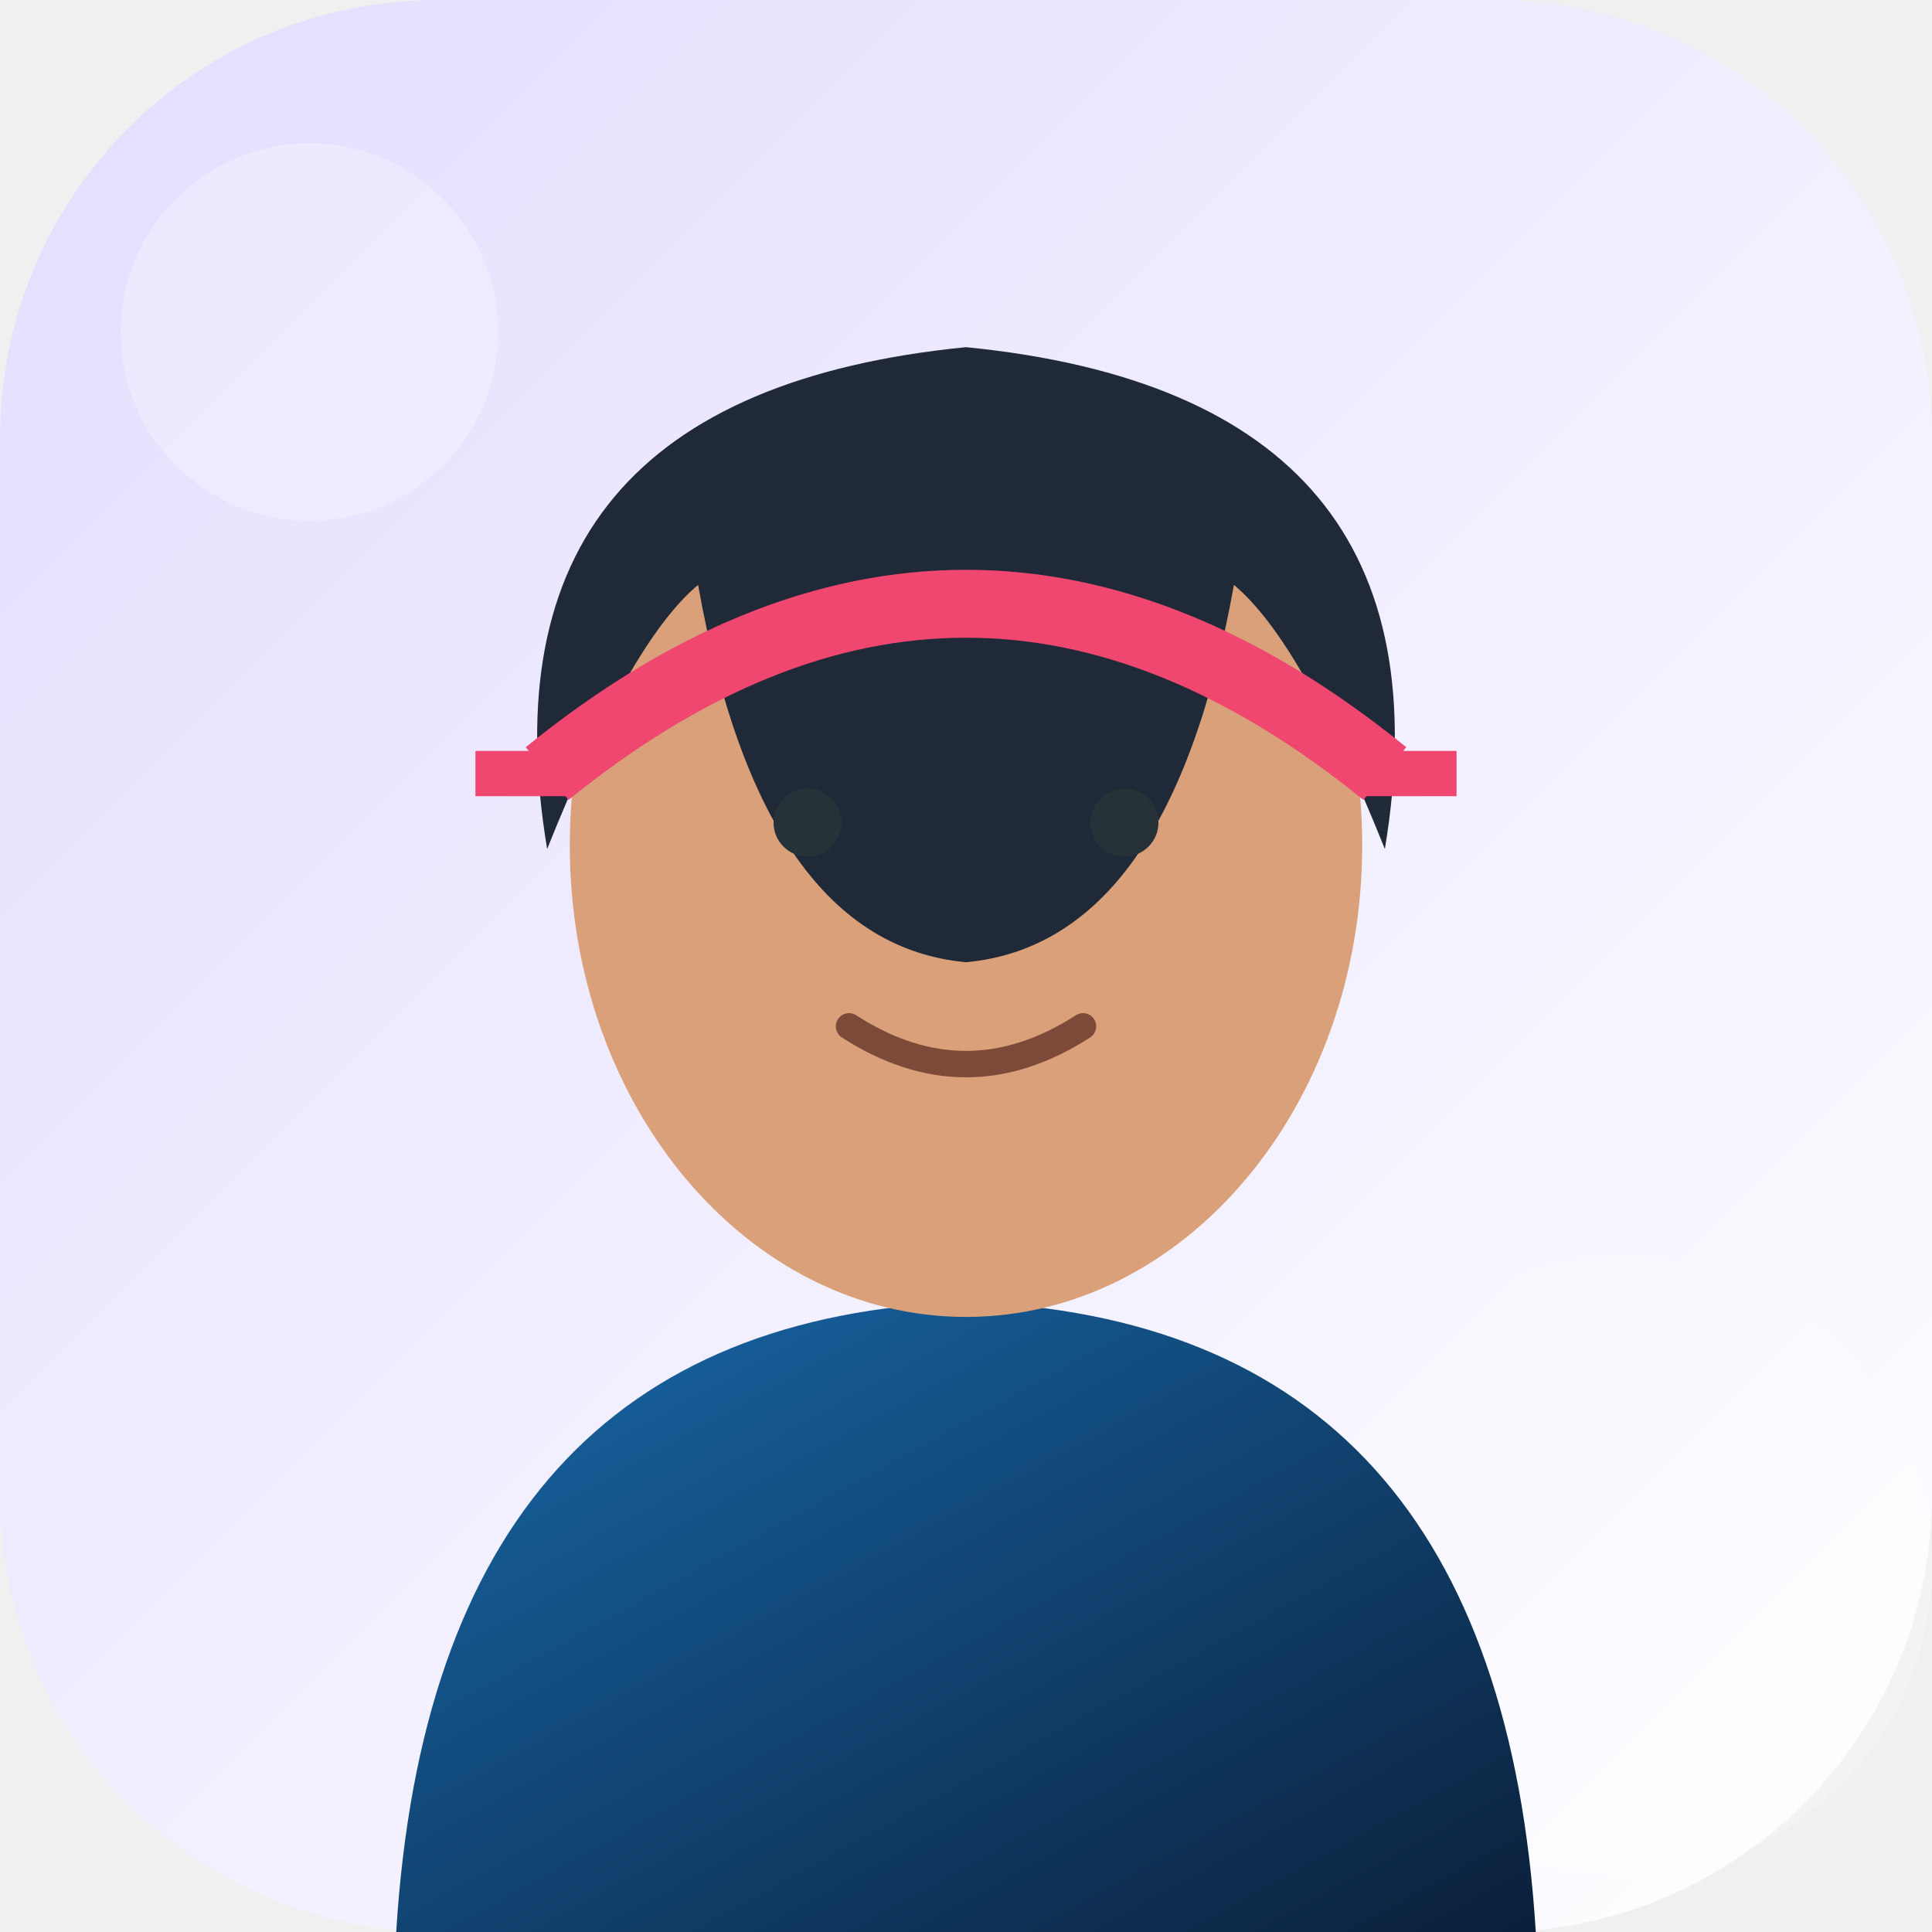
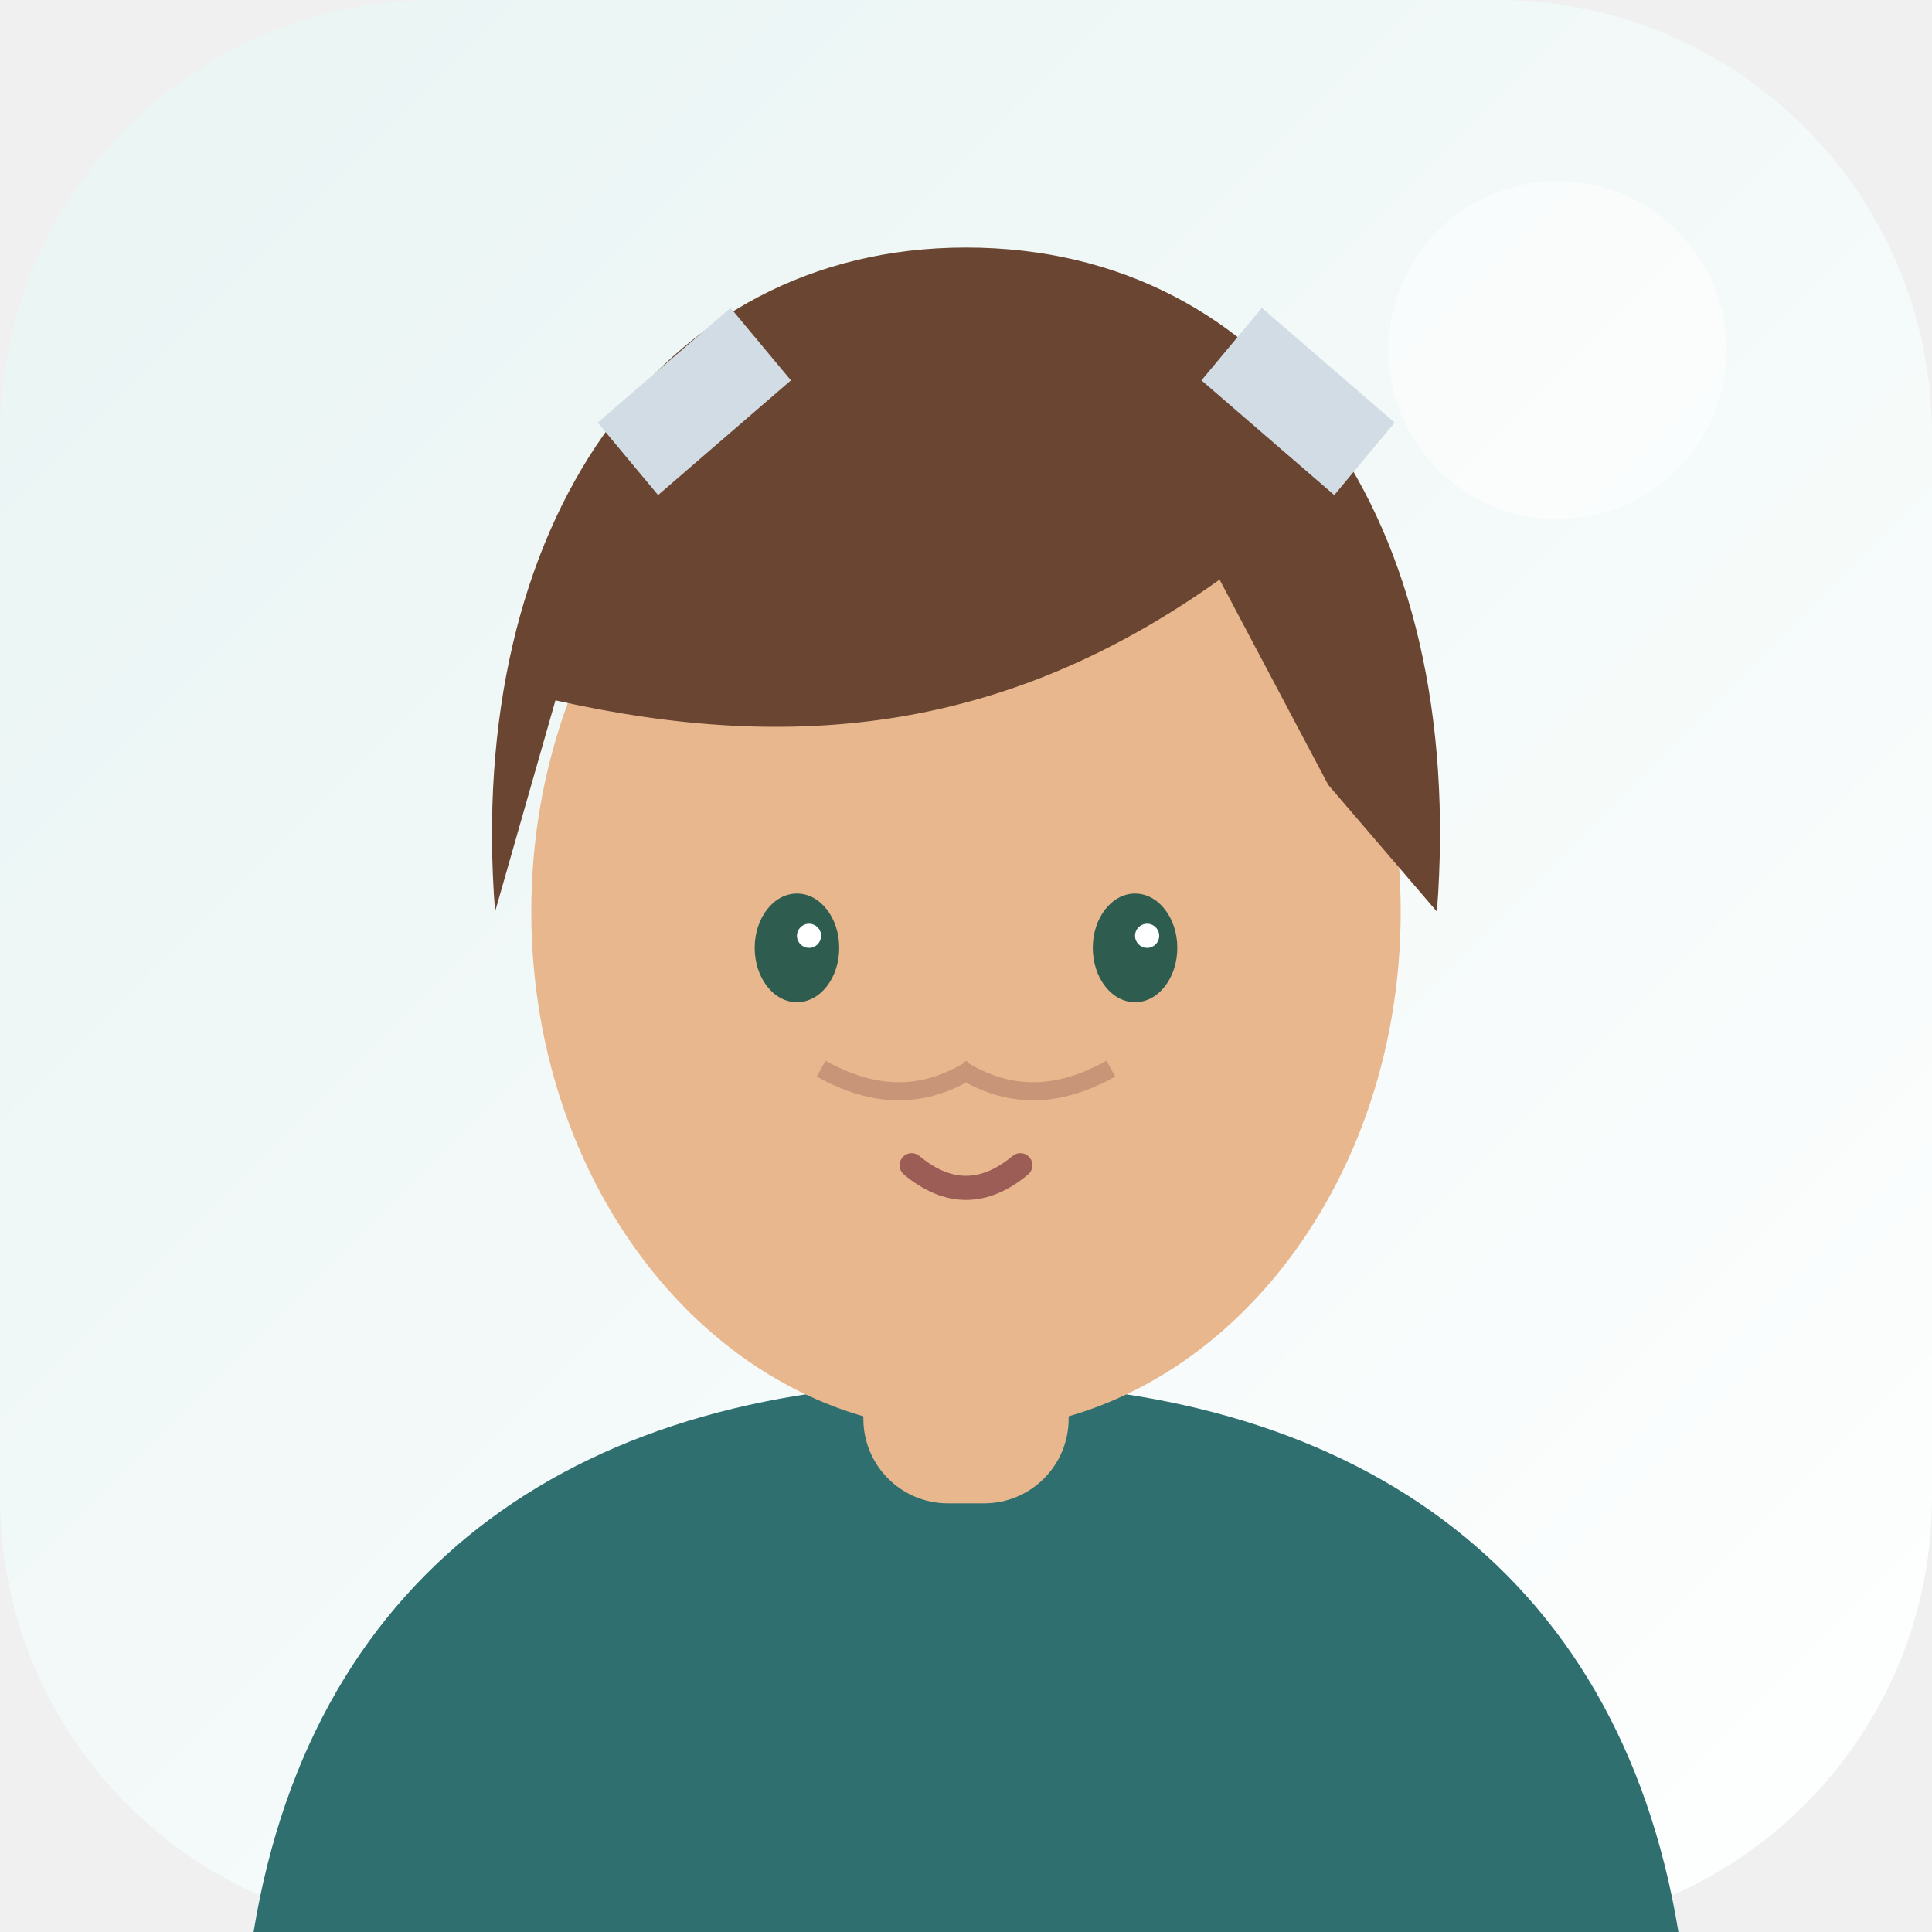
- <svg xmlns="http://www.w3.org/2000/svg" viewBox="0 0 512 512">
+ <svg xmlns="http://www.w3.org/2000/svg" viewBox="0 0 320 320">
  <defs>
-     <linearGradient id="b" x2="1" y2="1">
-       <stop stop-color="#e4ddff" />
-       <stop offset="1" stop-color="#ffffff" />
-     </linearGradient>
-     <linearGradient id="s" x2="1" y2="1">
-       <stop stop-color="#1769aa" />
-       <stop offset="1" stop-color="#0b1f3a" />
+     <linearGradient id="g" x1="0" y1="0" x2="1" y2="1">
+       <stop stop-color="#E8F4F3" />
+       <stop offset="1" stop-color="#fff" />
    </linearGradient>
  </defs>
-   <rect width="512" height="512" rx="116" fill="url(#b)" />
-   <circle cx="82" cy="88" r="50" fill="#fff" opacity=".25" />
-   <circle cx="430" cy="415" r="82" fill="#fff" opacity=".18" />
-   <path d="M105 512Q115 350 256 345Q397 350 407 512Z" fill="url(#s)" />
-   <ellipse cx="256" cy="224" rx="105" ry="125" fill="#d9a07a" />
-   <path d="M145 225Q125 105 256 92Q387 105 367 225Q345 170 327 155Q310 250 256 255Q202 250 185 155Q167 170 145 225Z" fill="#1f2937" />
-   <circle cx="214" cy="218" r="9" fill="#263238" />
-   <circle cx="298" cy="218" r="9" fill="#263238" />
-   <path d="M225 272Q256 292 287 272" fill="none" stroke="#7d4938" stroke-width="7" stroke-linecap="round" />
-   <path d="M145 205Q256 115 367 205" fill="none" stroke="#ef476f" stroke-width="18" />
-   <path d="M150 205h-24M362 205h24" stroke="#ef476f" stroke-width="12" />
+   <rect width="320" height="320" rx="72" fill="url(#g)" />
+   <circle cx="258" cy="58" r="28" fill="#fff" opacity=".55" />
+   <path d="M42 320c10-61 55-91 118-91s108 30 118 91z" fill="#2F6F70" />
+   <rect x="143" y="211" width="34" height="38" rx="14" fill="#E8B78E" />
+   <ellipse cx="160" cy="151" rx="72" ry="86" fill="#E8B78E" />
+   <path d="M82 151c-5-64 27-110 78-110 51 0 83 45 78 110l-18-21-18-34c-35 25-70 29-110 20z" fill="#6A4632" />
+   <ellipse cx="132" cy="157" rx="7" ry="9" fill="#2E5D50" />
+   <ellipse cx="188" cy="157" rx="7" ry="9" fill="#2E5D50" />
+   <circle cx="134" cy="155" r="2" fill="#fff" />
+   <circle cx="190" cy="155" r="2" fill="#fff" />
+   <path d="M151 193c6 5 12 5 18 0" fill="none" stroke="#9B5D55" stroke-width="4" stroke-linecap="round" />
+   <path d="M136 177c9 5 17 5 25 0M184 177c-9 5-17 5-25 0" fill="none" stroke="#A56D5F" stroke-width="3" opacity=".45" />
+   <path d="M99 70l22-19 10 12-22 19zM199 63l10-12 22 19-10 12z" fill="#D2DCE5" />
</svg>
